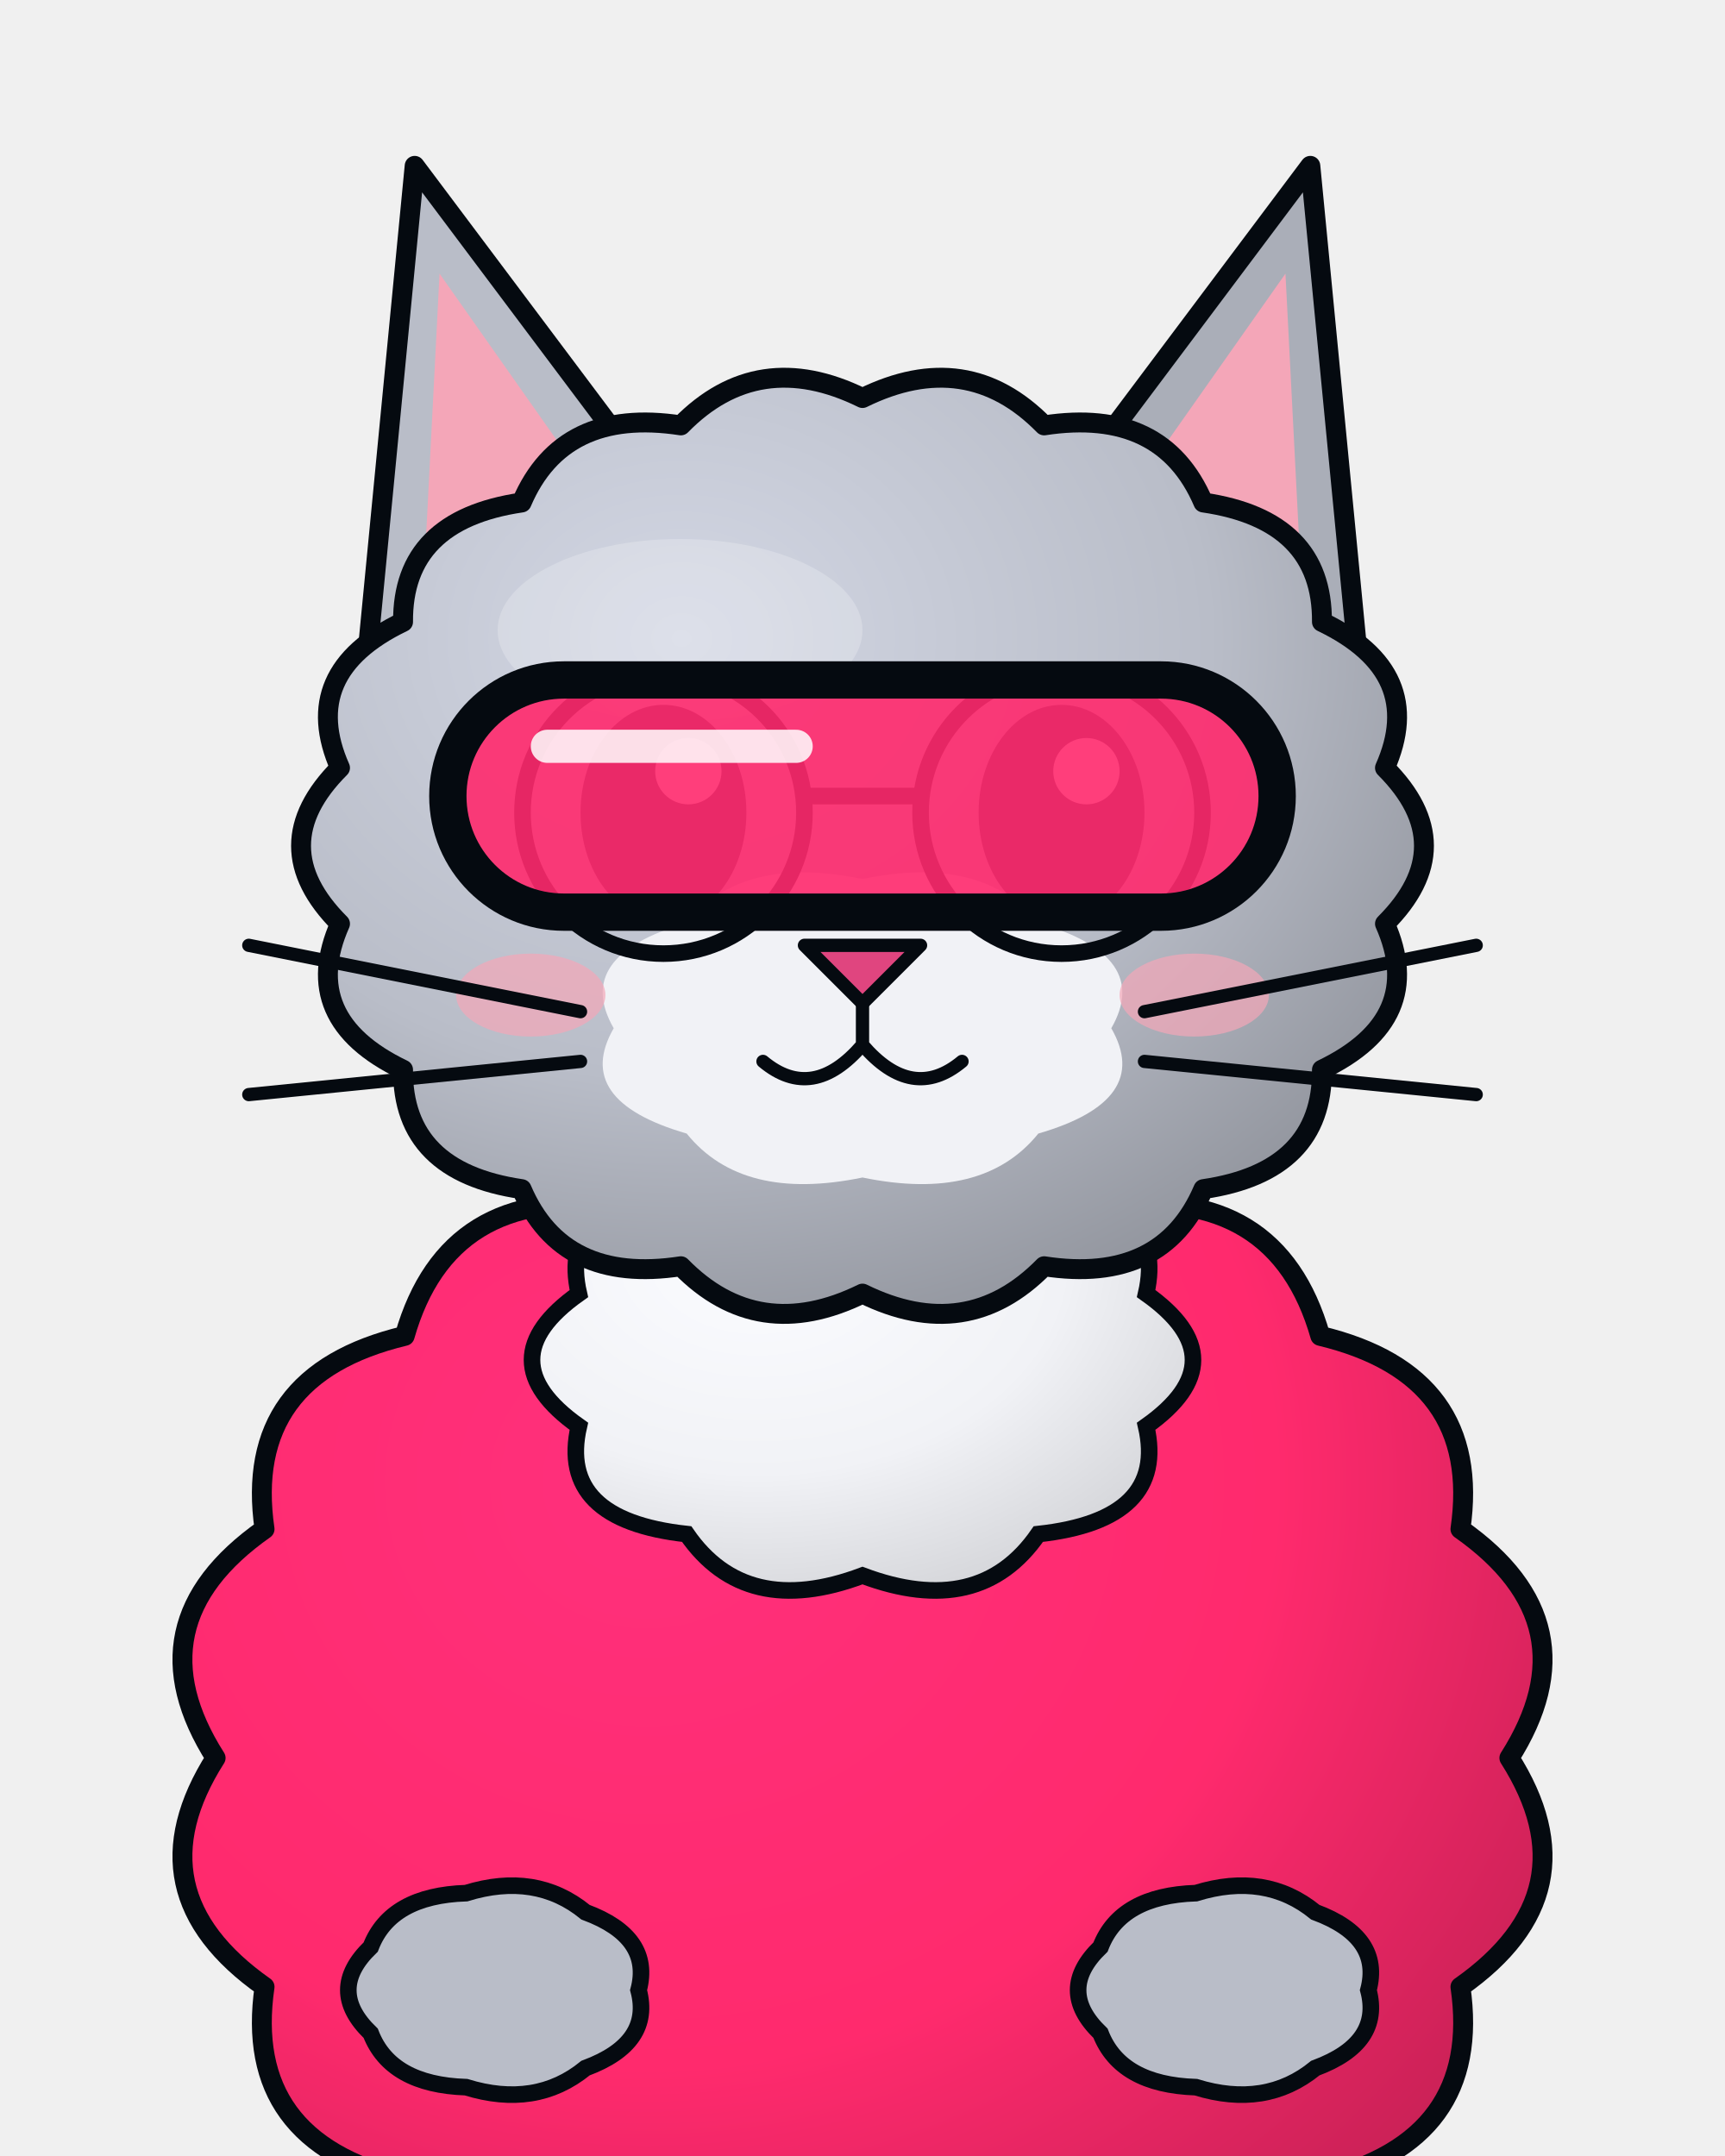
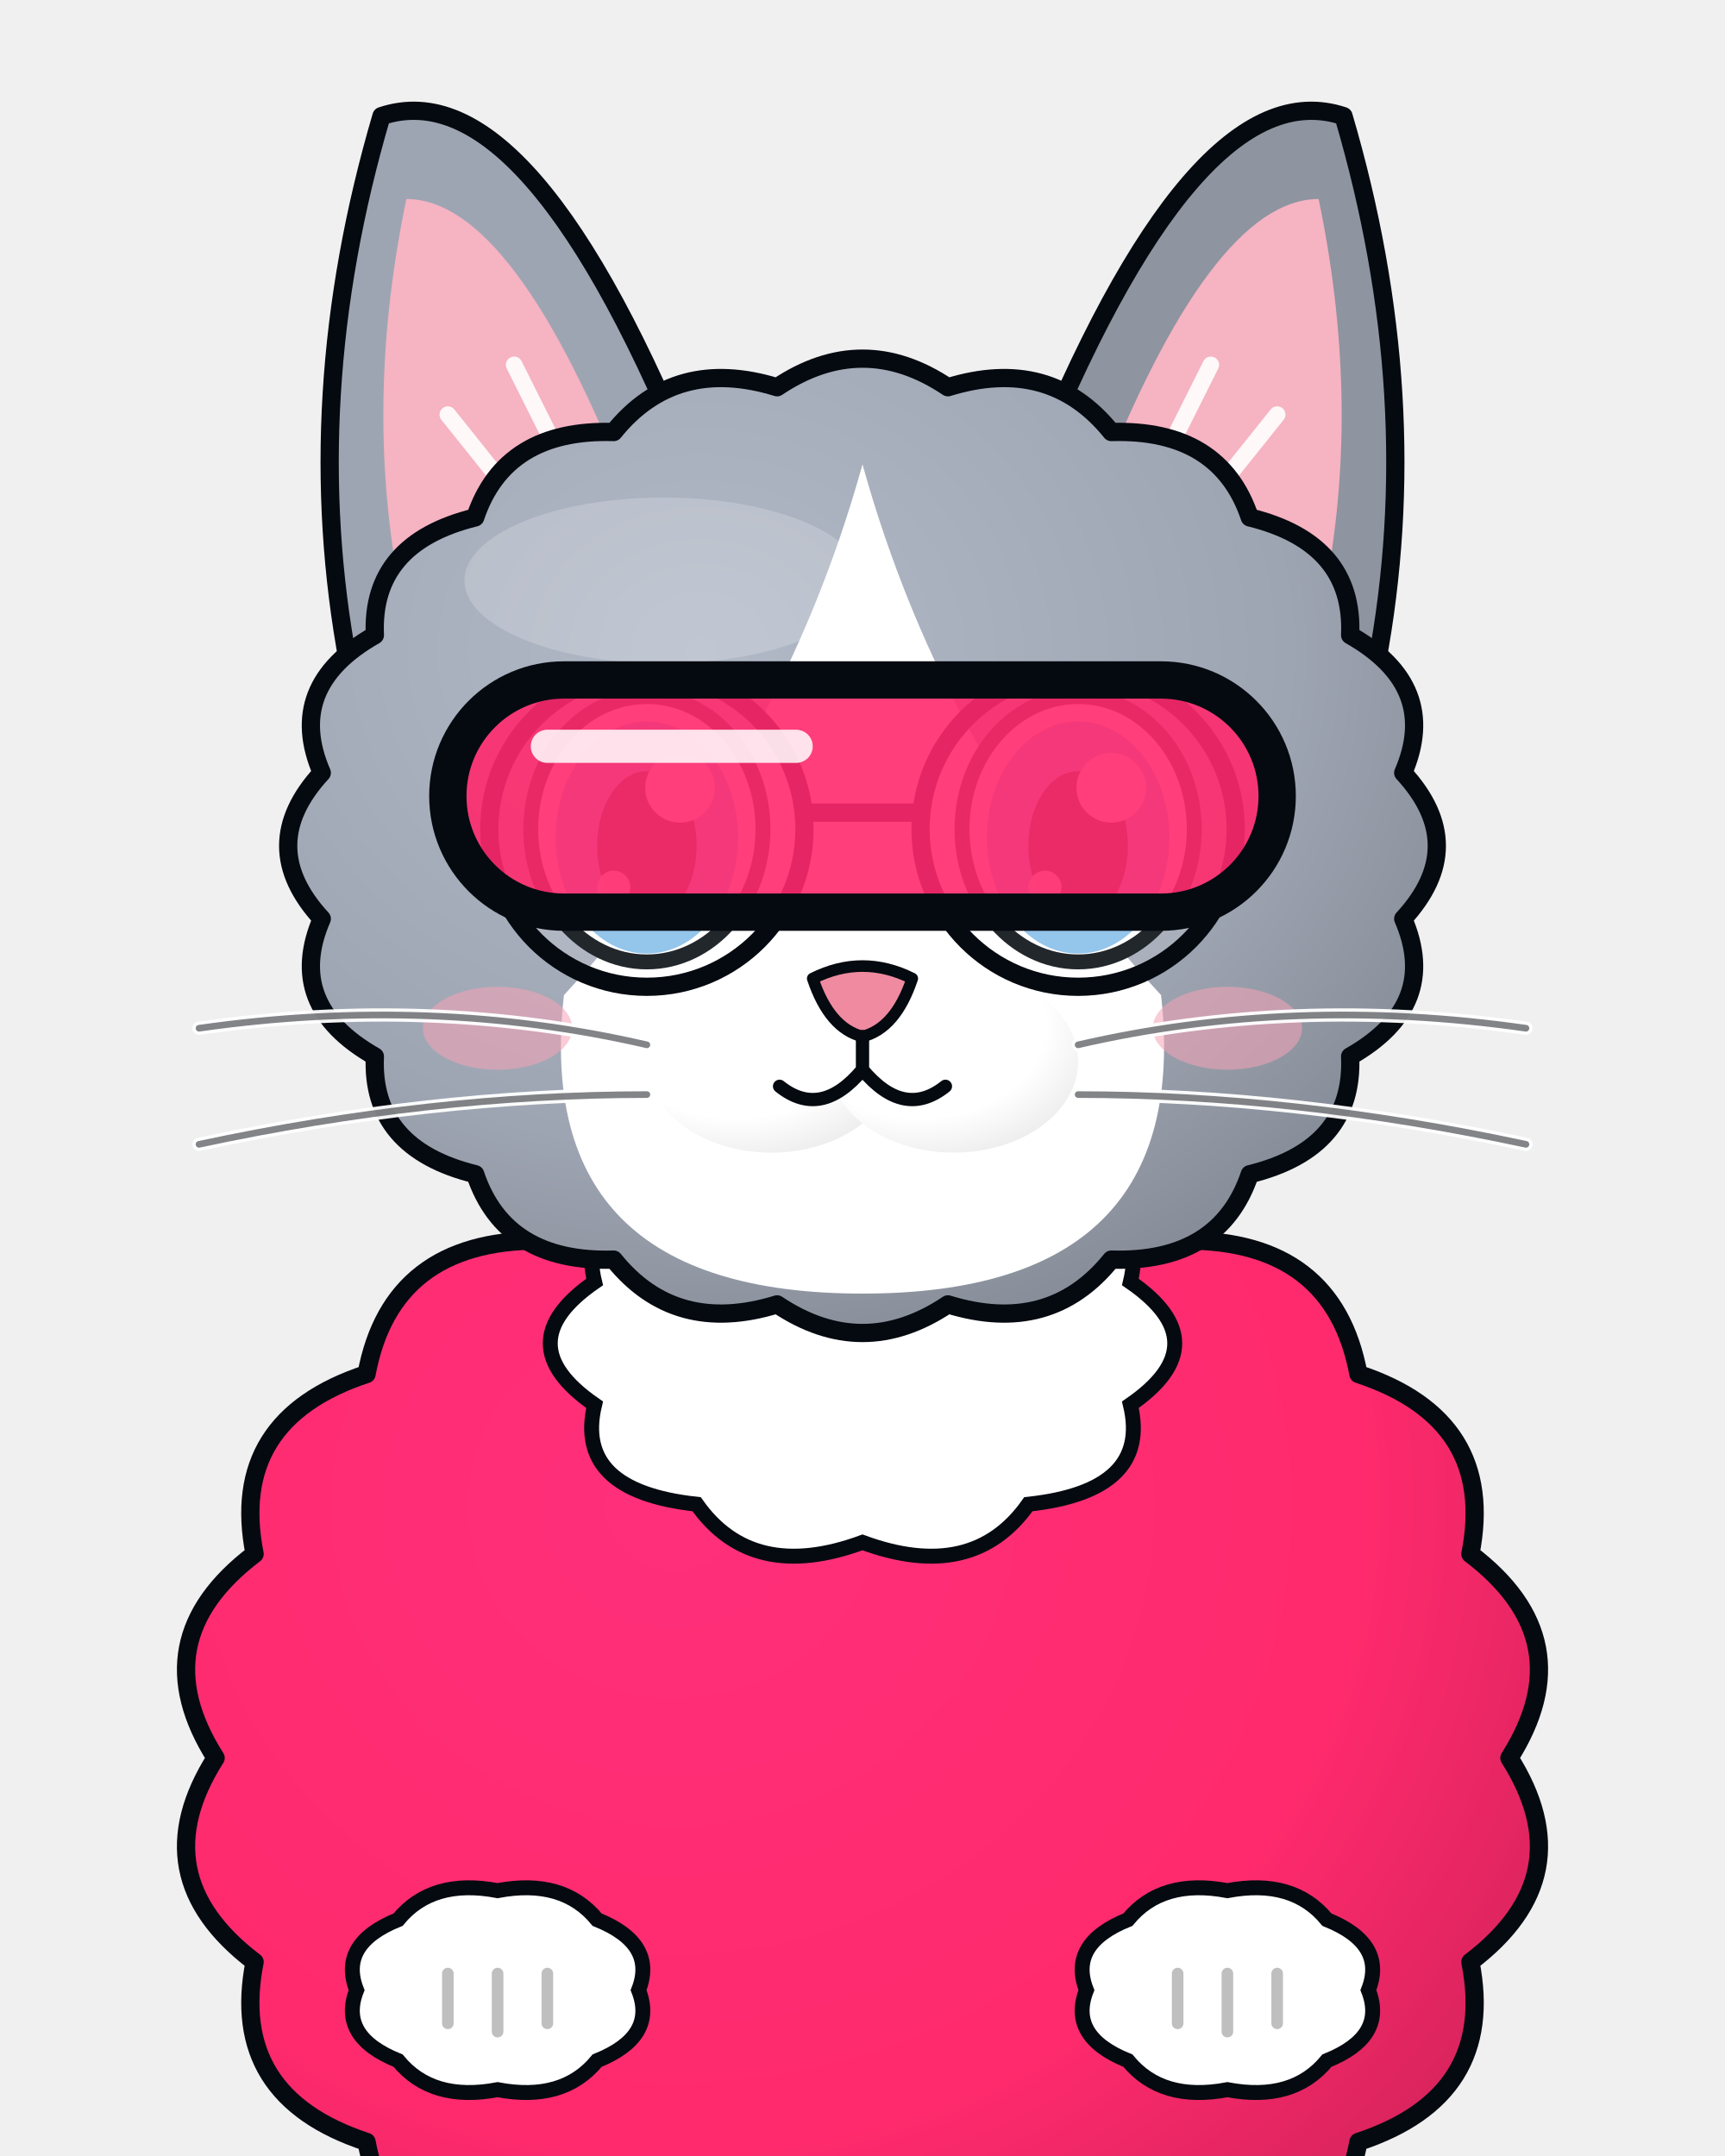
<svg xmlns="http://www.w3.org/2000/svg" viewBox="-104 -252 208 260">
  <defs>
-     <radialGradient id="ocyberpunkgrey06640" cx=".34" cy=".28" r=".85">
-       <stop offset="0" stop-color="#ff307c" />
-       <stop offset=".55" stop-color="#ff2a6d" />
-       <stop offset="1" stop-color="#bd1f51" />
+     <radialGradient id="ocyberpunkgrey06483" cx=".36" cy=".30" r=".85">
+       <stop offset="0" stop-color="#ff2f7a" />
+       <stop offset=".6" stop-color="#ff2a6d" />
+       <stop offset="1" stop-color="#c72155" />
    </radialGradient>
-     <radialGradient id="fcyberpunkgrey06640" cx=".34" cy=".28" r=".85">
-       <stop offset="0" stop-color="#d3d7e4" />
-       <stop offset=".55" stop-color="#b9bdc8" />
-       <stop offset="1" stop-color="#898c94" />
+     <radialGradient id="fcyberpunkgrey06483" cx=".36" cy=".30" r=".85">
+       <stop offset="0" stop-color="#b1b9c7" />
+       <stop offset=".6" stop-color="#9ea5b2" />
+       <stop offset="1" stop-color="#7b818b" />
    </radialGradient>
-     <radialGradient id="bcyberpunkgrey06640" cx=".34" cy=".28" r=".85">
-       <stop offset="0" stop-color="#fbfcff" />
-       <stop offset=".55" stop-color="#f1f2f6" />
-       <stop offset="1" stop-color="#cfd0d4" />
+     <radialGradient id="wcyberpunkgrey06483" cx=".36" cy=".30" r=".85">
+       <stop offset="0" stop-color="#ffffff" />
+       <stop offset=".6" stop-color="#ffffff" />
+       <stop offset="1" stop-color="#e6e6e6" />
    </radialGradient>
+     <clipPath id="hcyberpunkgrey06483">
+       <path d="M65.2 -141.2 Q69.7 -130.8 58.8 -124.6 Q59.3 -113.5 46.7 -110.4 Q43.1 -99.7 30.0 -100.1 Q22.6 -90.9 10.3 -94.7 Q0.0 -87.8 -10.3 -94.7 Q-22.6 -90.9 -30.0 -100.1 Q-43.1 -99.7 -46.7 -110.4 Q-59.3 -113.5 -58.8 -124.6 Q-69.7 -130.8 -65.2 -141.2 Q-73.3 -150.0 -65.2 -158.8 Q-69.7 -169.2 -58.8 -175.4 Q-59.3 -186.5 -46.7 -189.6 Q-43.1 -200.3 -30.0 -199.9 Q-22.6 -209.1 -10.3 -205.3 Q-0.0 -212.2 10.3 -205.3 Q22.6 -209.1 30.0 -199.9 Q43.1 -200.3 46.7 -189.6 Q59.3 -186.5 58.8 -175.4 Q69.7 -169.2 65.2 -158.8 Q73.3 -150.0 65.2 -141.2Z" />
+     </clipPath>
  </defs>
-   <ellipse cx="6" cy="34" rx="78" ry="16" fill="#000" opacity=".16" />
-   <path d="M78.0 -40.0 Q88.3 -23.8 72.1 -12.4 Q74.8 6.2 55.2 10.9 Q50.0 29.1 29.8 26.5 Q17.6 41.5 0.0 32.0 Q-17.6 41.5 -29.8 26.5 Q-50.0 29.1 -55.2 10.9 Q-74.8 6.2 -72.1 -12.4 Q-88.3 -23.8 -78.0 -40.0 Q-88.3 -56.2 -72.1 -67.6 Q-74.8 -86.2 -55.2 -90.9 Q-50.0 -109.1 -29.8 -106.5 Q-17.6 -121.5 -0.0 -112.0 Q17.6 -121.5 29.8 -106.5 Q50.0 -109.1 55.2 -90.9 Q74.8 -86.2 72.1 -67.6 Q88.3 -56.2 78.0 -40.0Z" fill="url(#ocyberpunkgrey06640)" stroke="#050a10" stroke-width="2.4" stroke-linejoin="round" />
-   <path d="M34.2 -80.0 Q36.8 -68.7 21.2 -67.0 Q14.1 -56.7 0.0 -62.0 Q-14.1 -56.7 -21.2 -67.0 Q-36.8 -68.7 -34.2 -80.0 Q-45.5 -88.0 -34.2 -96.0 Q-36.8 -107.3 -21.2 -109.0 Q-14.1 -119.3 -0.0 -114.0 Q14.1 -119.3 21.2 -109.0 Q36.8 -107.3 34.2 -96.0 Q45.5 -88.0 34.2 -80.0Z" fill="url(#bcyberpunkgrey06640)" stroke="#050a10" stroke-width="2" />
-   <path d="M-24 -192 L-54 -232 L-60 -170Z" fill="#b9bdc8" stroke="#050a10" stroke-width="2.4" stroke-linejoin="round" />
-   <path d="M-32 -192 L-51 -219 L-53 -180Z" fill="#f4a6b8" />
-   <path d="M24 -192 L54 -232 L60 -170Z" fill="#aaaeb8" stroke="#050a10" stroke-width="2.4" stroke-linejoin="round" />
-   <path d="M32 -192 L51 -219 L53 -180Z" fill="#f4a6b8" />
-   <path d="M63.0 -140.6 Q68.1 -129.1 55.4 -123.0 Q55.5 -110.7 41.1 -108.6 Q36.2 -97.1 21.9 -99.3 Q12.6 -89.8 0.0 -96.0 Q-12.6 -89.8 -21.9 -99.3 Q-36.2 -97.1 -41.1 -108.6 Q-55.5 -110.7 -55.4 -123.0 Q-68.1 -129.1 -63.0 -140.6 Q-72.4 -150.0 -63.0 -159.4 Q-68.1 -170.9 -55.4 -177.0 Q-55.5 -189.3 -41.1 -191.4 Q-36.2 -202.9 -21.9 -200.7 Q-12.6 -210.2 -0.0 -204.0 Q12.6 -210.2 21.9 -200.7 Q36.2 -202.9 41.1 -191.4 Q55.5 -189.3 55.4 -177.0 Q68.1 -170.9 63.0 -159.4 Q72.4 -150.0 63.0 -140.6Z" fill="url(#fcyberpunkgrey06640)" stroke="#050a10" stroke-width="2.4" stroke-linejoin="round" />
-   <ellipse cx="-22" cy="-176" rx="22" ry="11" fill="#fff" opacity=".22" />
-   <path d="M30.0 -128.0 Q35.0 -119.3 21.2 -115.3 Q14.5 -107.0 0.0 -110.0 Q-14.5 -107.0 -21.2 -115.3 Q-35.0 -119.3 -30.0 -128.0 Q-35.0 -136.7 -21.2 -140.7 Q-14.5 -149.0 -0.0 -146.0 Q14.5 -149.0 21.2 -140.7 Q35.0 -136.7 30.0 -128.0Z" fill="#f1f2f6" />
-   <ellipse cx="-24" cy="-154" rx="10" ry="13" fill="#2b2540" />
-   <circle cx="-21" cy="-159" r="4" fill="#fff" />
-   <ellipse cx="-40" cy="-132" rx="9" ry="5" fill="#f4a6b8" opacity=".7" />
-   <path d="M-34 -130 L-74 -138 M-34 -124 L-74 -120" stroke="#050a10" stroke-width="1.6" stroke-linecap="round" />
-   <ellipse cx="24" cy="-154" rx="10" ry="13" fill="#2b2540" />
-   <circle cx="27" cy="-159" r="4" fill="#fff" />
-   <ellipse cx="40" cy="-132" rx="9" ry="5" fill="#f4a6b8" opacity=".7" />
-   <path d="M34 -130 L74 -138 M34 -124 L74 -120" stroke="#050a10" stroke-width="1.6" stroke-linecap="round" />
-   <path d="M-7 -138 H7 L0 -131Z" fill="#e0457f" stroke="#050a10" stroke-width="1.6" stroke-linejoin="round" />
-   <path d="M0 -131 V-126 M0 -126 Q-6 -119 -12 -124 M0 -126 Q6 -119 12 -124" fill="none" stroke="#050a10" stroke-width="1.6" stroke-linecap="round" />
-   <circle cx="-24" cy="-154" r="17" fill="none" stroke="#050a10" stroke-width="2" />
-   <circle cx="24" cy="-154" r="17" fill="none" stroke="#050a10" stroke-width="2" />
-   <path d="M-7 -156 H7" stroke="#050a10" stroke-width="2" />
+   <ellipse cx="6" cy="34" rx="78" ry="15" fill="#000" opacity=".15" />
+   <path d="M78.0 -40.0 Q87.0 -25.8 73.3 -15.4 Q76.5 0.8 59.8 6.3 Q56.8 22.4 39.0 22.4 Q30.2 36.6 13.5 30.9 Q0.0 41.5 -13.5 30.9 Q-30.2 36.6 -39.0 22.4 Q-56.8 22.4 -59.8 6.3 Q-76.5 0.8 -73.3 -15.4 Q-87.0 -25.8 -78.0 -40.0 Q-87.0 -54.2 -73.3 -64.6 Q-76.5 -80.8 -59.8 -86.3 Q-56.8 -102.4 -39.0 -102.4 Q-30.2 -116.6 -13.5 -110.9 Q-0.0 -121.5 13.5 -110.9 Q30.2 -116.6 39.0 -102.4 Q56.8 -102.4 59.8 -86.3 Q76.5 -80.8 73.3 -64.6 Q87.0 -54.2 78.0 -40.0Z" fill="url(#ocyberpunkgrey06483)" stroke="#050a10" stroke-width="2.2" stroke-linejoin="round" />
+   <path d="M32.3 -82.6 Q34.8 -72.2 20.0 -70.6 Q13.3 -61.1 0.0 -66.0 Q-13.3 -61.1 -20.0 -70.6 Q-34.8 -72.2 -32.3 -82.6 Q-43.0 -90.0 -32.3 -97.4 Q-34.8 -107.8 -20.0 -109.4 Q-13.3 -118.9 -0.0 -114.0 Q13.3 -118.9 20.0 -109.4 Q34.8 -107.8 32.3 -97.4 Q43.0 -90.0 32.3 -82.6Z" fill="#ffffff" stroke="#050a10" stroke-width="1.8" />
+   <path d="M-20 -194 Q-40 -244 -58 -238 Q-68 -204 -62 -172Z" fill="#9ea5b2" stroke="#050a10" stroke-width="2.2" stroke-linejoin="round" />
+   <path d="M-28 -192 Q-42 -228 -55 -228 Q-60 -204 -56 -182Z" fill="#f6b3c2" />
+   <path d="M-36 -196 l-6 -12 M-42 -192 l-8 -10" stroke="#fff" stroke-width="2" stroke-linecap="round" opacity=".9" />
+   <path d="M20 -194 Q40 -244 58 -238 Q68 -204 62 -172Z" fill="#8e94a0" stroke="#050a10" stroke-width="2.2" stroke-linejoin="round" />
+   <path d="M28 -192 Q42 -228 55 -228 Q60 -204 56 -182Z" fill="#f6b3c2" />
+   <path d="M36 -196 l6 -12 M42 -192 l8 -10" stroke="#fff" stroke-width="2" stroke-linecap="round" opacity=".9" />
+   <path d="M65.2 -141.2 Q69.7 -130.8 58.8 -124.6 Q59.3 -113.5 46.7 -110.4 Q43.1 -99.7 30.0 -100.1 Q22.6 -90.9 10.3 -94.7 Q0.0 -87.8 -10.3 -94.7 Q-22.6 -90.9 -30.0 -100.1 Q-43.1 -99.7 -46.7 -110.4 Q-59.3 -113.5 -58.8 -124.6 Q-69.7 -130.8 -65.2 -141.2 Q-73.3 -150.0 -65.2 -158.8 Q-69.7 -169.2 -58.8 -175.4 Q-59.3 -186.5 -46.7 -189.6 Q-43.1 -200.3 -30.0 -199.9 Q-22.6 -209.1 -10.3 -205.3 Q-0.0 -212.2 10.3 -205.3 Q22.6 -209.1 30.0 -199.9 Q43.1 -200.3 46.7 -189.6 Q59.3 -186.5 58.8 -175.4 Q69.7 -169.2 65.2 -158.8 Q73.3 -150.0 65.2 -141.2Z" fill="url(#fcyberpunkgrey06483)" stroke="#050a10" stroke-width="2.2" stroke-linejoin="round" />
+   <g clip-path="url(#hcyberpunkgrey06483)">
+     <path d="M0 -196 Q-10 -160 -36 -132 Q-40 -96 0 -96 Q40 -96 36 -132 Q10 -160 0 -196Z" fill="#ffffff" />
+   </g>
+   <ellipse cx="-24" cy="-182" rx="24" ry="10" fill="#fff" opacity=".2" />
+   <ellipse cx="-11" cy="-124" rx="15" ry="11" fill="url(#wcyberpunkgrey06483)" />
+   <ellipse cx="11" cy="-124" rx="15" ry="11" fill="url(#wcyberpunkgrey06483)" />
+   <ellipse cx="-26" cy="-152" rx="14" ry="16" fill="#fff" stroke="#050a10" stroke-width="1.8" />
+   <ellipse cx="-26" cy="-151" rx="11" ry="14" fill="#86bde8" />
+   <ellipse cx="-26" cy="-150" rx="6" ry="9" fill="#1b1b26" />
+   <circle cx="-22" cy="-157" r="4.2" fill="#fff" />
+   <circle cx="-30" cy="-145" r="2" fill="#fff" opacity=".9" />
+   <ellipse cx="-44" cy="-128" rx="9" ry="5" fill="#f6a3b6" opacity=".55" />
+   <path d="M-26 -126 Q-52 -132 -80 -128 M-26 -120 Q-52 -120 -80 -114" fill="none" stroke="#fff" stroke-width="1.6" stroke-linecap="round" opacity=".95" />
+   <path d="M-26 -126 Q-52 -132 -80 -128 M-26 -120 Q-52 -120 -80 -114" fill="none" stroke="#050a10" stroke-width=".8" stroke-linecap="round" opacity=".5" />
+   <ellipse cx="26" cy="-152" rx="14" ry="16" fill="#fff" stroke="#050a10" stroke-width="1.8" />
+   <ellipse cx="26" cy="-151" rx="11" ry="14" fill="#86bde8" />
+   <ellipse cx="26" cy="-150" rx="6" ry="9" fill="#1b1b26" />
+   <circle cx="30" cy="-157" r="4.2" fill="#fff" />
+   <circle cx="22" cy="-145" r="2" fill="#fff" opacity=".9" />
+   <ellipse cx="44" cy="-128" rx="9" ry="5" fill="#f6a3b6" opacity=".55" />
+   <path d="M26 -126 Q52 -132 80 -128 M26 -120 Q52 -120 80 -114" fill="none" stroke="#fff" stroke-width="1.6" stroke-linecap="round" opacity=".95" />
+   <path d="M26 -126 Q52 -132 80 -128 M26 -120 Q52 -120 80 -114" fill="none" stroke="#050a10" stroke-width=".8" stroke-linecap="round" opacity=".5" />
+   <path d="M-6 -134 Q0 -137 6 -134 Q4 -128 0 -127 Q-4 -128 -6 -134Z" fill="#ef8aa0" stroke="#050a10" stroke-width="1.4" stroke-linejoin="round" />
+   <path d="M0 -127 V-123 M0 -123 Q-5 -117 -10 -121 M0 -123 Q5 -117 10 -121" fill="none" stroke="#050a10" stroke-width="1.6" stroke-linecap="round" />
+   <circle cx="-26" cy="-152" r="19" fill="#fff" fill-opacity=".12" stroke="#050a10" stroke-width="2.2" />
+   <circle cx="26" cy="-152" r="19" fill="#fff" fill-opacity=".12" stroke="#050a10" stroke-width="2.2" />
+   <path d="M-7 -154 H7" stroke="#050a10" stroke-width="2.2" />
  <rect x="-50" y="-170" width="100" height="28" rx="14" fill="#ff2a6d" fill-opacity=".9" stroke="#050a10" stroke-width="4.5" />
  <path d="M-38 -162 H-8" stroke="#fff" stroke-width="4" stroke-linecap="round" opacity=".85" />
-   <path d="M-27.0 -12.0 Q-25.3 -5.6 -33.4 -2.6 Q-39.4 2.3 -47.8 -0.3 Q-56.9 -0.6 -59.3 -6.8 Q-64.7 -12.0 -59.3 -17.2 Q-56.9 -23.4 -47.8 -23.7 Q-39.4 -26.3 -33.4 -21.4 Q-25.3 -18.4 -27.0 -12.0Z" fill="#b9bdc8" stroke="#050a10" stroke-width="2" />
-   <path d="M61.0 -12.0 Q62.7 -5.6 54.6 -2.6 Q48.6 2.3 40.2 -0.3 Q31.1 -0.6 28.7 -6.8 Q23.3 -12.0 28.7 -17.2 Q31.1 -23.4 40.2 -23.7 Q48.6 -26.3 54.6 -21.4 Q62.7 -18.4 61.0 -12.0Z" fill="#b9bdc8" stroke="#050a10" stroke-width="2" />
+   <path d="M-27.0 -12.0 Q-24.8 -6.4 -32.0 -3.5 Q-36.1 1.5 -44.0 0.0 Q-51.9 1.5 -56.0 -3.5 Q-63.2 -6.4 -61.0 -12.0 Q-63.2 -17.6 -56.0 -20.5 Q-51.9 -25.5 -44.0 -24.0 Q-36.1 -25.5 -32.0 -20.5 Q-24.8 -17.6 -27.0 -12.0Z" fill="#ffffff" stroke="#050a10" stroke-width="1.8" />
+   <path d="M-50 -8 v-6 M-44 -7 v-7 M-38 -8 v-6" stroke="#bfbfbf" stroke-width="1.4" stroke-linecap="round" />
+   <path d="M61.0 -12.0 Q63.2 -6.4 56.0 -3.5 Q51.9 1.5 44.0 0.0 Q36.1 1.5 32.0 -3.5 Q24.8 -6.4 27.0 -12.0 Q24.8 -17.6 32.0 -20.5 Q36.1 -25.5 44.0 -24.0 Q51.9 -25.5 56.0 -20.5 Q63.2 -17.6 61.0 -12.0Z" fill="#ffffff" stroke="#050a10" stroke-width="1.8" />
+   <path d="M38 -8 v-6 M44 -7 v-7 M50 -8 v-6" stroke="#bfbfbf" stroke-width="1.4" stroke-linecap="round" />
</svg>
